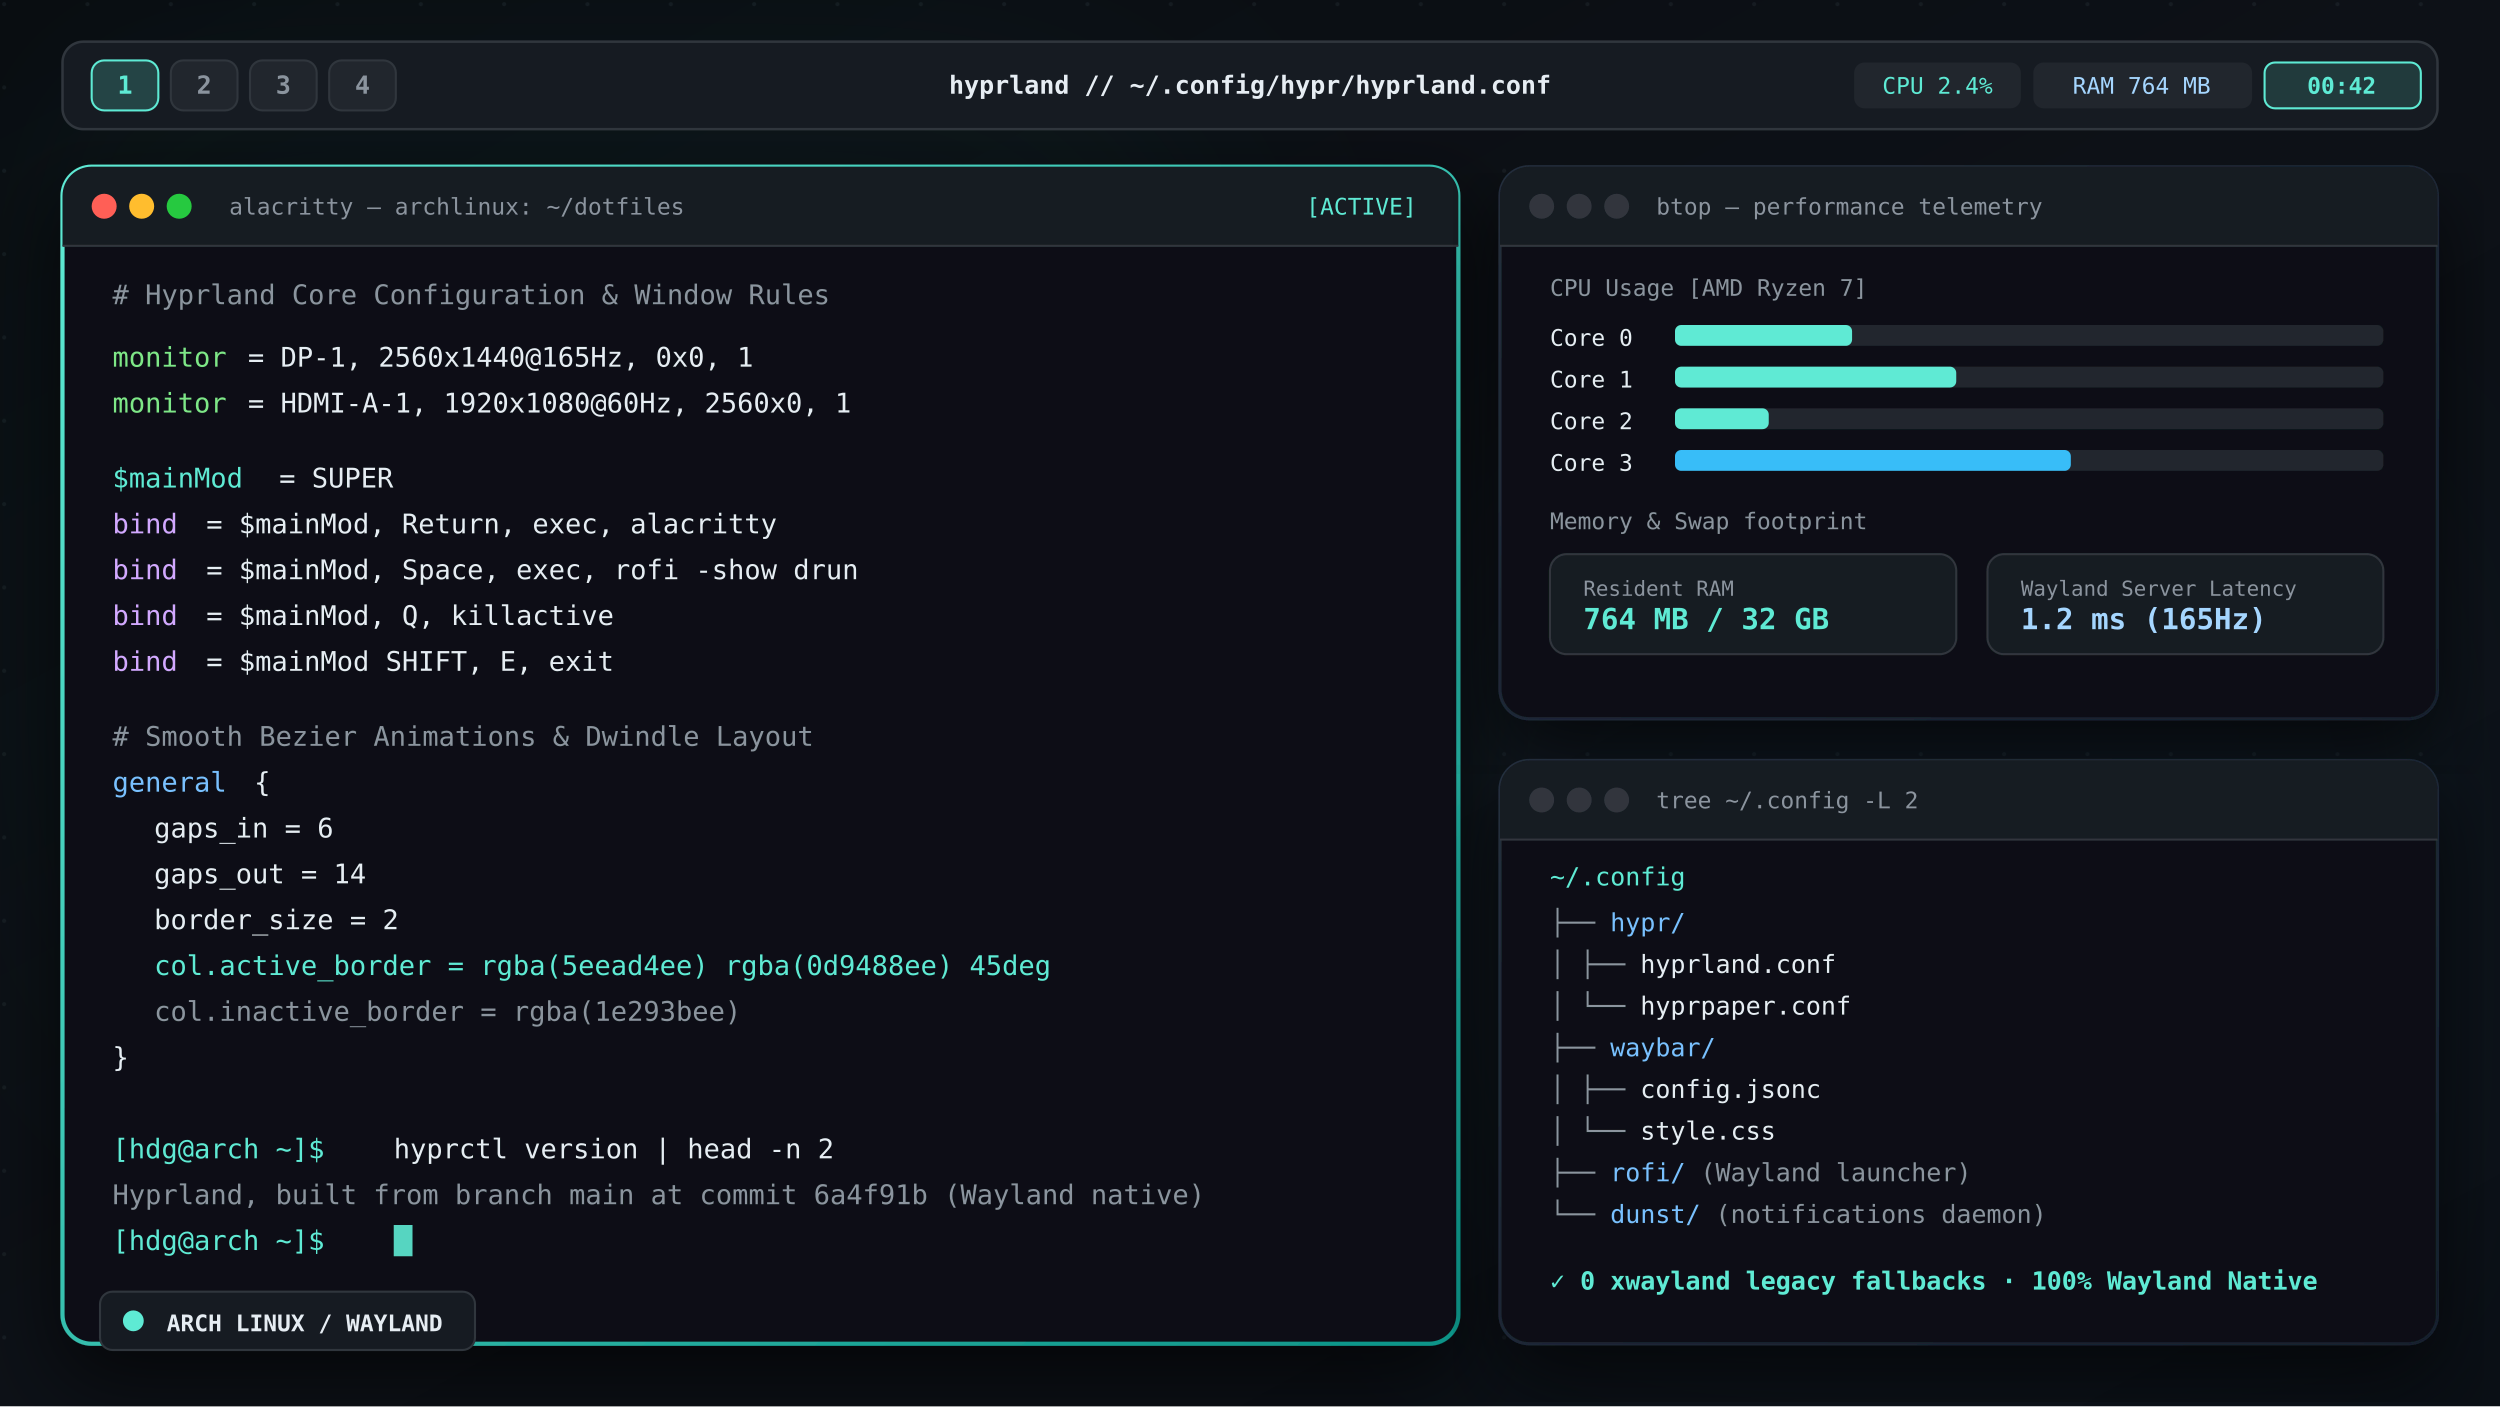
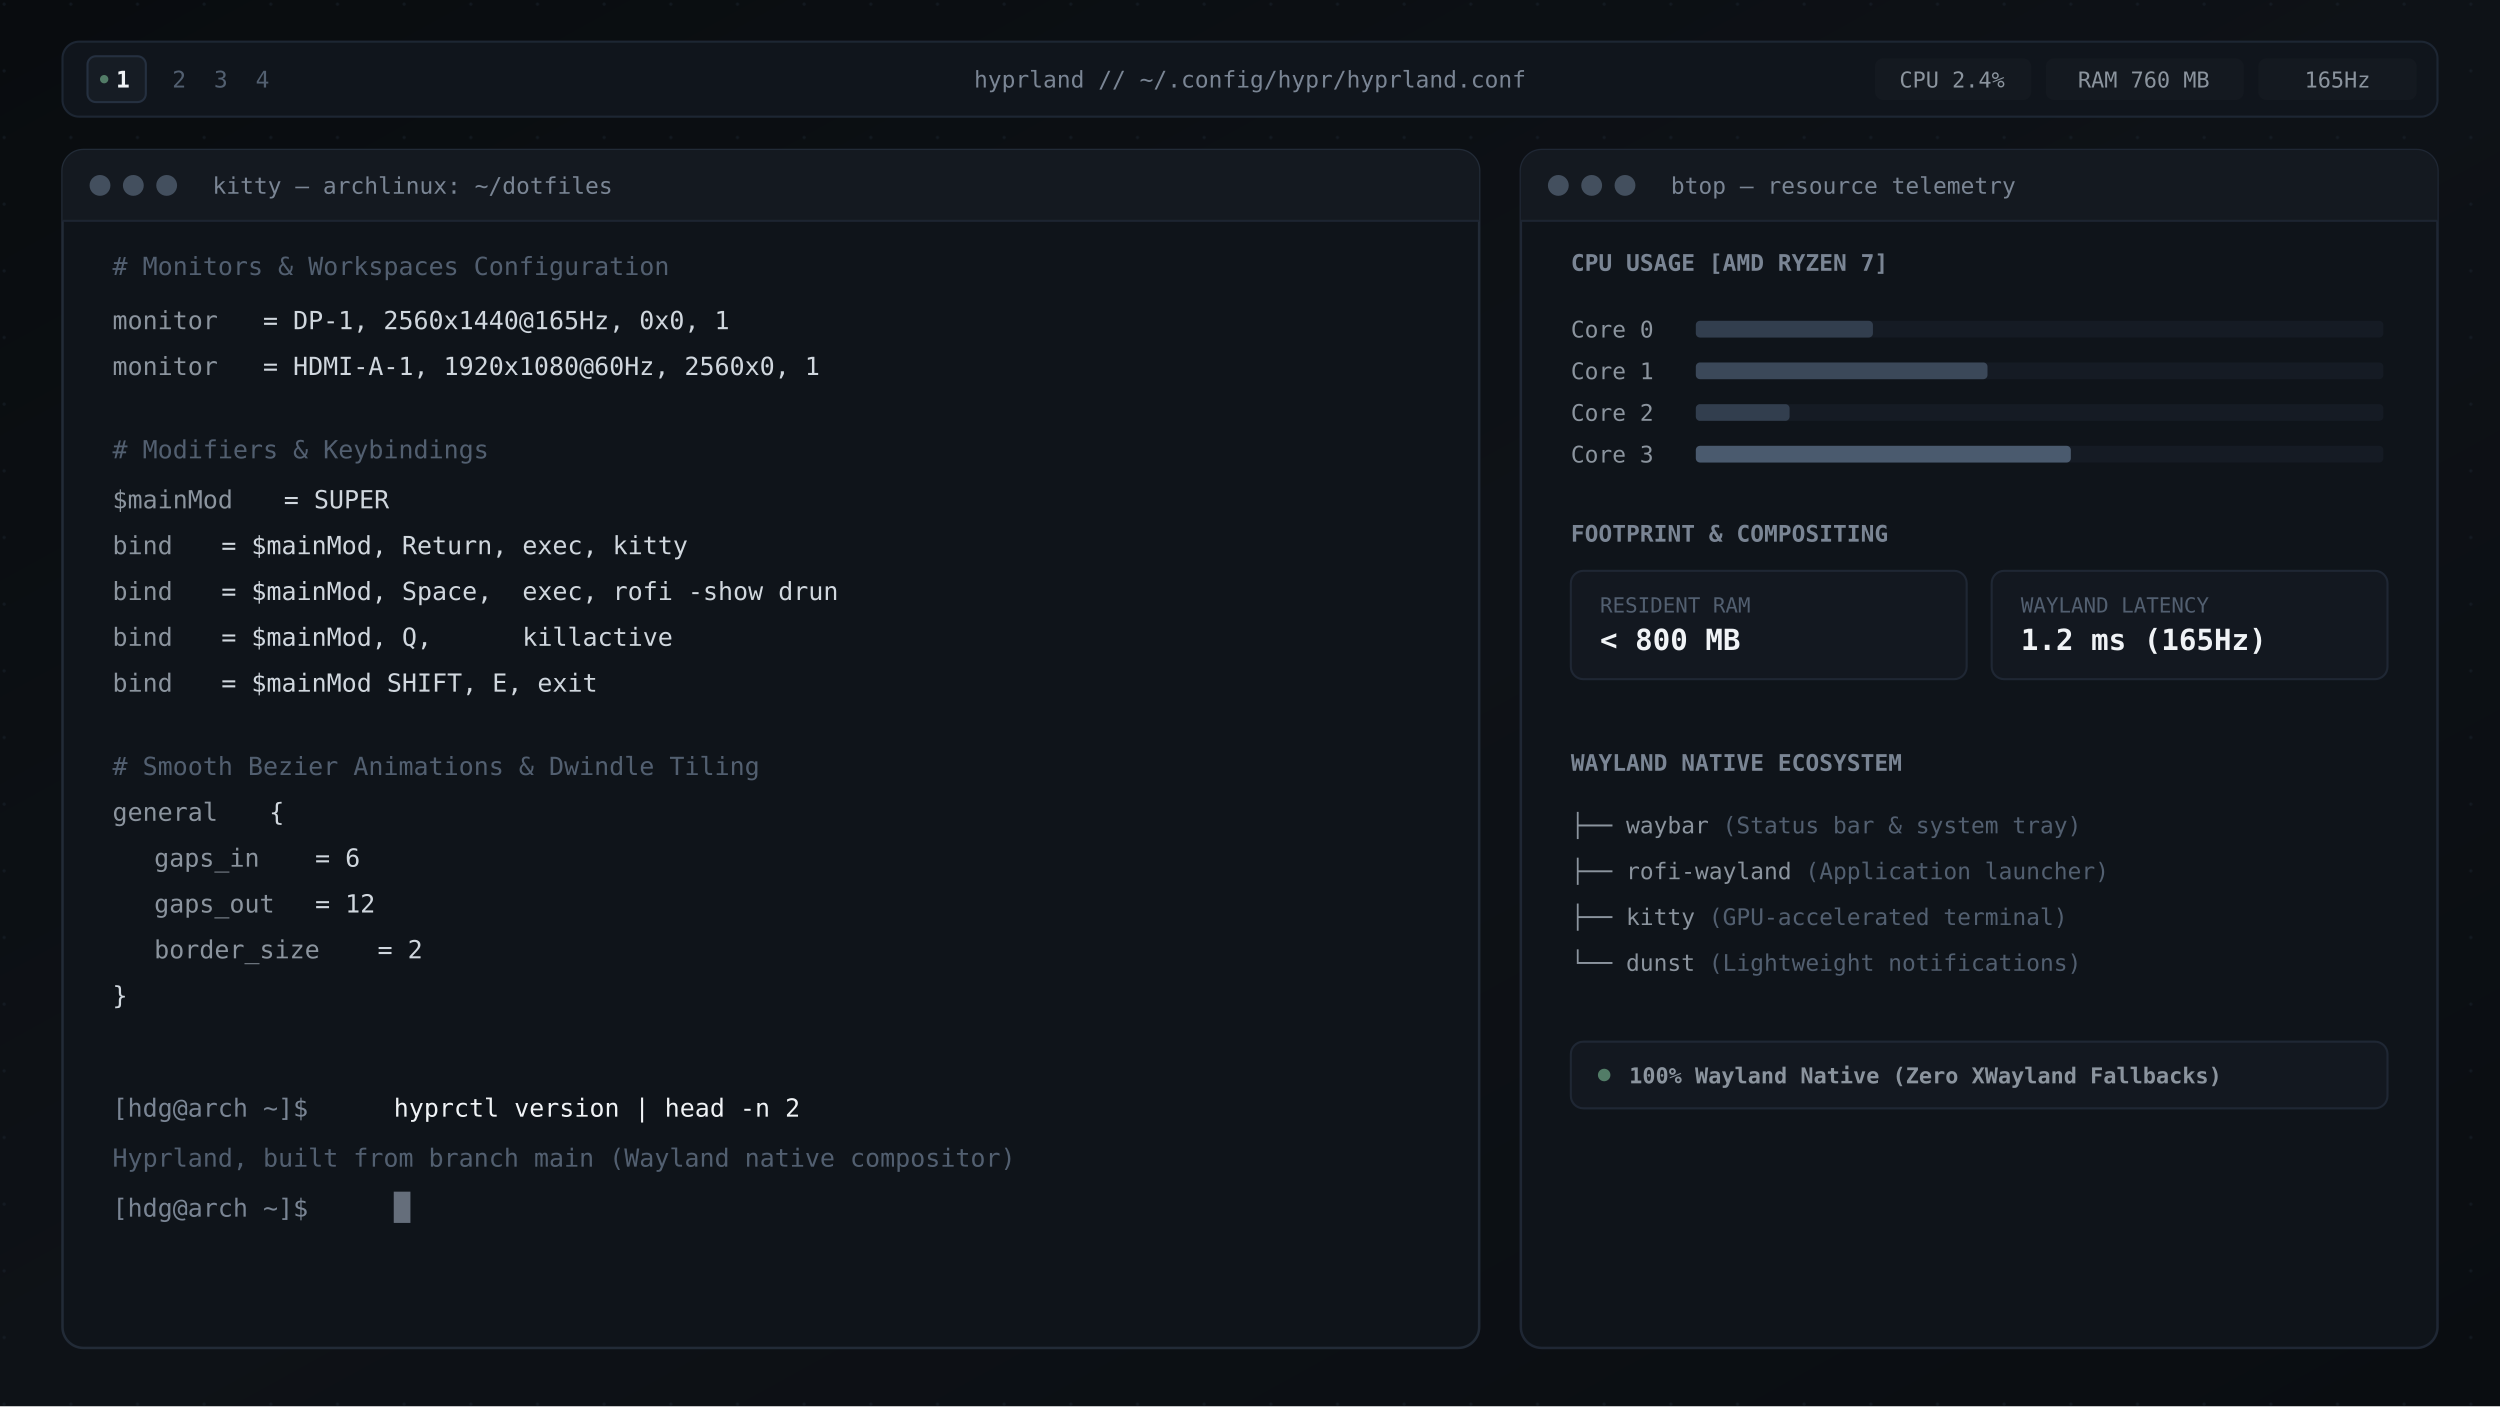
<svg xmlns="http://www.w3.org/2000/svg" viewBox="0 0 1200 675" width="1200" height="675">
  <defs>
-     <linearGradient id="bg-grad" x1="0%" y1="0%" x2="100%" y2="100%">
-       <stop offset="0%" stop-color="#090c10" />
-       <stop offset="50%" stop-color="#0d1117" />
-       <stop offset="100%" stop-color="#0a0e14" />
+     <linearGradient id="hypr-bg" x1="0%" y1="0%" x2="100%" y2="100%">
+       <stop offset="0%" stop-color="#090c0f" />
+       <stop offset="50%" stop-color="#0e1217" />
+       <stop offset="100%" stop-color="#0a0d11" />
    </linearGradient>
-     <linearGradient id="active-border" x1="0%" y1="0%" x2="100%" y2="100%">
-       <stop offset="0%" stop-color="#5eead4" />
-       <stop offset="100%" stop-color="#0d9488" />
-     </linearGradient>
-     <linearGradient id="inactive-border" x1="0%" y1="0%" x2="100%" y2="100%">
-       <stop offset="0%" stop-color="#334155" stop-opacity="0.6" />
-       <stop offset="100%" stop-color="#1e293b" stop-opacity="0.6" />
-     </linearGradient>
-     <filter id="win-shadow" x="-5%" y="-5%" width="110%" height="115%">
-       <feDropShadow dx="0" dy="16" stdDeviation="20" flood-color="#000000" flood-opacity="0.65" />
-     </filter>
-     <pattern id="grid" width="40" height="40" patternUnits="userSpaceOnUse">
-       <circle cx="2" cy="2" r="1" fill="#94a3b8" fill-opacity="0.08" />
+     <pattern id="hypr-grid" width="32" height="32" patternUnits="userSpaceOnUse">
+       <circle cx="2" cy="2" r="0.8" fill="#1f2835" fill-opacity="0.4" />
    </pattern>
  </defs>
-   <rect width="1200" height="675" fill="url(#bg-grad)" />
-   <rect width="1200" height="675" fill="url(#grid)" />
-   <circle cx="280" cy="240" r="320" fill="#14b8a6" opacity="0.05" filter="blur(60px)" />
-   <circle cx="950" cy="450" r="280" fill="#38bdf8" opacity="0.04" filter="blur(60px)" />
+   <rect width="1200" height="675" fill="url(#hypr-bg)" />
+   <rect width="1200" height="675" fill="url(#hypr-grid)" />
  <g id="waybar" transform="translate(30, 20)">
-     <rect width="1140" height="42" rx="10" fill="#161b22" stroke="#30363d" stroke-width="1.2" />
-     <g transform="translate(14, 9)">
-       <rect width="32" height="24" rx="6" fill="#5eead4" fill-opacity="0.2" stroke="#5eead4" stroke-width="1" />
-       <text x="16" y="16" font-family="'JetBrains Mono', monospace" font-size="12" font-weight="700" fill="#5eead4" text-anchor="middle">1</text>
-       <rect x="38" width="32" height="24" rx="6" fill="#21262d" stroke="#30363d" stroke-width="1" />
-       <text x="54" y="16" font-family="'JetBrains Mono', monospace" font-size="12" font-weight="600" fill="#8b949e" text-anchor="middle">2</text>
-       <rect x="76" width="32" height="24" rx="6" fill="#21262d" stroke="#30363d" stroke-width="1" />
-       <text x="92" y="16" font-family="'JetBrains Mono', monospace" font-size="12" font-weight="600" fill="#8b949e" text-anchor="middle">3</text>
-       <rect x="114" width="32" height="24" rx="6" fill="#21262d" stroke="#30363d" stroke-width="1" />
-       <text x="130" y="16" font-family="'JetBrains Mono', monospace" font-size="12" font-weight="600" fill="#8b949e" text-anchor="middle">4</text>
+     <rect width="1140" height="36" rx="8" fill="#10151c" stroke="#1d2633" stroke-width="1" />
+     <g transform="translate(12, 7)">
+       <rect width="28" height="22" rx="4" fill="#161c24" stroke="#253040" stroke-width="1" />
+       <circle cx="8" cy="11" r="2" fill="#527c67" />
+       <text x="17" y="15" font-family="'JetBrains Mono', monospace" font-size="11" font-weight="700" fill="#f0f3f6" text-anchor="middle">1</text>
+       <text x="44" y="15" font-family="'JetBrains Mono', monospace" font-size="11" fill="#525f70" text-anchor="middle">2</text>
+       <text x="64" y="15" font-family="'JetBrains Mono', monospace" font-size="11" fill="#525f70" text-anchor="middle">3</text>
+       <text x="84" y="15" font-family="'JetBrains Mono', monospace" font-size="11" fill="#525f70" text-anchor="middle">4</text>
    </g>
-     <g transform="translate(570, 25)">
-       <text font-family="'JetBrains Mono', monospace" font-size="12" font-weight="600" fill="#e6edf3" text-anchor="middle">
-         hyprland // ~/.config/hypr/hyprland.conf
-       </text>
-     </g>
-     <g transform="translate(860, 10)">
-       <rect x="0" width="80" height="22" rx="5" fill="#21262d" />
-       <text x="40" y="15" font-family="'JetBrains Mono', monospace" font-size="11" fill="#5eead4" text-anchor="middle">CPU 2.4%</text>
-       <rect x="86" width="105" height="22" rx="5" fill="#21262d" />
-       <text x="138" y="15" font-family="'JetBrains Mono', monospace" font-size="11" fill="#a5d6ff" text-anchor="middle">RAM 764 MB</text>
-       <rect x="197" width="75" height="22" rx="5" fill="#5eead4" fill-opacity="0.15" stroke="#5eead4" stroke-width="1" />
-       <text x="234" y="15" font-family="'JetBrains Mono', monospace" font-size="11" font-weight="700" fill="#5eead4" text-anchor="middle">00:42</text>
+     <text x="570" y="22" font-family="'JetBrains Mono', monospace" font-size="11" fill="#7a8594" text-anchor="middle">
+       hyprland // ~/.config/hypr/hyprland.conf
+     </text>
+     <g transform="translate(870, 8)" font-family="'JetBrains Mono', monospace" font-size="10.5">
+       <rect x="0" width="75" height="20" rx="4" fill="#141920" />
+       <text x="37" y="14" fill="#8b949e" text-anchor="middle">CPU 2.4%</text>
+       <rect x="82" width="95" height="20" rx="4" fill="#141920" />
+       <text x="129" y="14" fill="#8b949e" text-anchor="middle">RAM 760 MB</text>
+       <rect x="184" width="76" height="20" rx="4" fill="#141920" />
+       <text x="222" y="14" fill="#8b949e" text-anchor="middle">165Hz</text>
    </g>
  </g>
-   <g id="window-master" transform="translate(30, 80)" filter="url(#win-shadow)">
-     <rect width="670" height="565" rx="14" fill="#0d1117" stroke="url(#active-border)" stroke-width="2" />
-     <path d="M 0 14 C 0 6.268 6.268 0 14 0 L 656 0 C 663.732 0 670 6.268 670 14 L 670 38 L 0 38 Z" fill="#161b22" />
-     <line x1="0" y1="38" x2="670" y2="38" stroke="#30363d" stroke-width="1" />
-     <circle cx="20" cy="19" r="6" fill="#ff5f56" />
-     <circle cx="38" cy="19" r="6" fill="#ffbd2e" />
-     <circle cx="56" cy="19" r="6" fill="#27c93f" />
-     <text x="80" y="23" font-family="'JetBrains Mono', monospace" font-size="11" fill="#8b949e">alacritty — archlinux: ~/dotfiles</text>
-     <text x="650" y="23" font-family="'JetBrains Mono', monospace" font-size="11" fill="#5eead4" text-anchor="end">[ACTIVE]</text>
-     <g transform="translate(24, 66)" font-family="'JetBrains Mono', 'Fira Code', monospace" font-size="13">
-       <text y="0" fill="#8b949e"># Hyprland Core Configuration &amp; Window Rules</text>
-       <text y="30" fill="#7ee787">monitor</text>
-       <text x="65" y="30" fill="#e6edf3">= DP-1, 2560x1440@165Hz, 0x0, 1</text>
-       <text y="52" fill="#7ee787">monitor</text>
-       <text x="65" y="52" fill="#e6edf3">= HDMI-A-1, 1920x1080@60Hz, 2560x0, 1</text>
-       <text y="88" fill="#5eead4">$mainMod</text>
-       <text x="80" y="88" fill="#e6edf3">= SUPER</text>
-       <text y="110" fill="#d2a8ff">bind</text>
-       <text x="45" y="110" fill="#e6edf3">= $mainMod, Return, exec, alacritty</text>
-       <text y="132" fill="#d2a8ff">bind</text>
-       <text x="45" y="132" fill="#e6edf3">= $mainMod, Space,  exec, rofi -show drun</text>
-       <text y="154" fill="#d2a8ff">bind</text>
-       <text x="45" y="154" fill="#e6edf3">= $mainMod, Q,      killactive</text>
-       <text y="176" fill="#d2a8ff">bind</text>
-       <text x="45" y="176" fill="#e6edf3">= $mainMod SHIFT, E, exit</text>
-       <text y="212" fill="#8b949e"># Smooth Bezier Animations &amp; Dwindle Layout</text>
-       <text y="234" fill="#79c0ff">general</text>
-       <text x="68" y="234" fill="#e6edf3">{</text>
-       <text x="20" y="256" fill="#e6edf3">gaps_in = 6</text>
-       <text x="20" y="278" fill="#e6edf3">gaps_out = 14</text>
-       <text x="20" y="300" fill="#e6edf3">border_size = 2</text>
-       <text x="20" y="322" fill="#5eead4">col.active_border = rgba(5eead4ee) rgba(0d9488ee) 45deg</text>
-       <text x="20" y="344" fill="#8b949e">col.inactive_border = rgba(1e293bee)</text>
-       <text y="366" fill="#e6edf3">}</text>
-       <text y="410" fill="#5eead4">[hdg@arch ~]$</text>
-       <text x="135" y="410" fill="#e6edf3">hyprctl version | head -n 2</text>
-       <text y="432" fill="#8b949e">Hyprland, built from branch main at commit 6a4f91b (Wayland native)</text>
-       <text y="454" fill="#5eead4">[hdg@arch ~]$</text>
-       <rect x="135" y="442" width="9" height="15" fill="#5eead4" opacity="0.9" />
+   <g id="window-master" transform="translate(30, 72)">
+     <rect width="680" height="575" rx="10" fill="#0f141a" stroke="#222b37" stroke-width="1.2" />
+     <path d="M 0 10 C 0 4.477 4.477 0 10 0 L 670 0 C 675.523 0 680 4.477 680 10 L 680 34 L 0 34 Z" fill="#141920" />
+     <line x1="0" y1="34" x2="680" y2="34" stroke="#1d2531" stroke-width="1" />
+     <circle cx="18" cy="17" r="5" fill="#434f5e" />
+     <circle cx="34" cy="17" r="5" fill="#434f5e" />
+     <circle cx="50" cy="17" r="5" fill="#434f5e" />
+     <text x="72" y="21" font-family="'JetBrains Mono', monospace" font-size="11" fill="#7a8594">kitty — archlinux: ~/dotfiles</text>
+     <g transform="translate(24, 60)" font-family="'JetBrains Mono', monospace" font-size="12" xml:space="preserve">
+       <text y="0" fill="#525f70"># Monitors &amp; Workspaces Configuration</text>
+       <text y="26" fill="#8b949e">monitor</text>
+       <text x="65" y="26" fill="#d0d7de"> = DP-1, 2560x1440@165Hz, 0x0, 1</text>
+       <text y="48" fill="#8b949e">monitor</text>
+       <text x="65" y="48" fill="#d0d7de"> = HDMI-A-1, 1920x1080@60Hz, 2560x0, 1</text>
+       <text y="88" fill="#525f70"># Modifiers &amp; Keybindings</text>
+       <text y="112" fill="#8b949e">$mainMod</text>
+       <text x="75" y="112" fill="#d0d7de"> = SUPER</text>
+       <text y="134" fill="#8b949e">bind</text>
+       <text x="45" y="134" fill="#d0d7de"> = $mainMod, Return, exec, kitty</text>
+       <text y="156" fill="#8b949e">bind</text>
+       <text x="45" y="156" fill="#d0d7de"> = $mainMod, Space,  exec, rofi -show drun</text>
+       <text y="178" fill="#8b949e">bind</text>
+       <text x="45" y="178" fill="#d0d7de"> = $mainMod, Q,      killactive</text>
+       <text y="200" fill="#8b949e">bind</text>
+       <text x="45" y="200" fill="#d0d7de"> = $mainMod SHIFT, E, exit</text>
+       <text y="240" fill="#525f70"># Smooth Bezier Animations &amp; Dwindle Tiling</text>
+       <text y="262" fill="#8b949e">general</text>
+       <text x="68" y="262" fill="#d0d7de"> {</text>
+       <text x="20" y="284" fill="#8b949e">gaps_in</text>
+       <text x="90" y="284" fill="#d0d7de"> = 6</text>
+       <text x="20" y="306" fill="#8b949e">gaps_out</text>
+       <text x="90" y="306" fill="#d0d7de"> = 12</text>
+       <text x="20" y="328" fill="#8b949e">border_size</text>
+       <text x="120" y="328" fill="#d0d7de"> = 2</text>
+       <text y="350" fill="#d0d7de">}</text>
+       <text y="404" fill="#7a8594">[hdg@arch ~]$</text>
+       <text x="135" y="404" fill="#f0f3f6">hyprctl version | head -n 2</text>
+       <text y="428" fill="#525f70">Hyprland, built from branch main (Wayland native compositor)</text>
+       <text y="452" fill="#7a8594">[hdg@arch ~]$</text>
+       <rect x="135" y="440" width="8" height="15" fill="#7a8594" opacity="0.8" />
    </g>
  </g>
-   <g id="window-top-right" transform="translate(720, 80)" filter="url(#win-shadow)">
-     <rect width="450" height="265" rx="14" fill="#0d1117" stroke="url(#inactive-border)" stroke-width="1.5" />
-     <path d="M 0 14 C 0 6.268 6.268 0 14 0 L 436 0 C 443.732 0 450 6.268 450 14 L 450 38 L 0 38 Z" fill="#161b22" />
-     <line x1="0" y1="38" x2="450" y2="38" stroke="#30363d" stroke-width="1" />
-     <circle cx="20" cy="19" r="6" fill="#30363d" />
-     <circle cx="38" cy="19" r="6" fill="#30363d" />
-     <circle cx="56" cy="19" r="6" fill="#30363d" />
-     <text x="75" y="23" font-family="'JetBrains Mono', monospace" font-size="11" fill="#8b949e">btop — performance telemetry</text>
-     <g transform="translate(24, 62)" font-family="'JetBrains Mono', monospace" font-size="11">
-       <text y="0" fill="#8b949e">CPU Usage [AMD Ryzen 7]</text>
-       <text y="24" fill="#e6edf3">Core 0</text>
-       <rect x="60" y="14" width="340" height="10" rx="3" fill="#21262d" />
-       <rect x="60" y="14" width="85" height="10" rx="3" fill="#5eead4" />
-       <text y="44" fill="#e6edf3">Core 1</text>
-       <rect x="60" y="34" width="340" height="10" rx="3" fill="#21262d" />
-       <rect x="60" y="34" width="135" height="10" rx="3" fill="#5eead4" />
-       <text y="64" fill="#e6edf3">Core 2</text>
-       <rect x="60" y="54" width="340" height="10" rx="3" fill="#21262d" />
-       <rect x="60" y="54" width="45" height="10" rx="3" fill="#5eead4" />
-       <text y="84" fill="#e6edf3">Core 3</text>
-       <rect x="60" y="74" width="340" height="10" rx="3" fill="#21262d" />
-       <rect x="60" y="74" width="190" height="10" rx="3" fill="#38bdf8" />
-       <g transform="translate(0, 112)">
-         <text y="0" fill="#8b949e">Memory &amp; Swap footprint</text>
-         <rect y="12" width="195" height="48" rx="8" fill="#161b22" stroke="#30363d" stroke-width="1" />
-         <text x="16" y="32" font-size="10" fill="#8b949e">Resident RAM</text>
-         <text x="16" y="48" font-size="14" font-weight="700" fill="#5eead4">764 MB / 32 GB</text>
-         <rect x="210" y="12" width="190" height="48" rx="8" fill="#161b22" stroke="#30363d" stroke-width="1" />
-         <text x="226" y="32" font-size="10" fill="#8b949e">Wayland Server Latency</text>
-         <text x="226" y="48" font-size="14" font-weight="700" fill="#a5d6ff">1.2 ms (165Hz)</text>
+   <g id="window-telemetry" transform="translate(730, 72)">
+     <rect width="440" height="575" rx="10" fill="#0f141a" stroke="#1f2734" stroke-width="1.2" />
+     <path d="M 0 10 C 0 4.477 4.477 0 10 0 L 430 0 C 435.523 0 440 4.477 440 10 L 440 34 L 0 34 Z" fill="#141920" />
+     <line x1="0" y1="34" x2="440" y2="34" stroke="#1d2531" stroke-width="1" />
+     <circle cx="18" cy="17" r="5" fill="#434f5e" />
+     <circle cx="34" cy="17" r="5" fill="#434f5e" />
+     <circle cx="50" cy="17" r="5" fill="#434f5e" />
+     <text x="72" y="21" font-family="'JetBrains Mono', monospace" font-size="11" fill="#7a8594">btop — resource telemetry</text>
+     <g transform="translate(24, 58)" font-family="'JetBrains Mono', monospace">
+       <text y="0" font-size="11" font-weight="700" fill="#7a8594">CPU USAGE [AMD RYZEN 7]</text>
+       <g transform="translate(0, 16)" font-size="11">
+         <text y="16" fill="#8b949e">Core 0</text>
+         <rect x="60" y="8" width="330" height="8" rx="2" fill="#151b24" />
+         <rect x="60" y="8" width="85" height="8" rx="2" fill="#323e4e" />
+         <text y="36" fill="#8b949e">Core 1</text>
+         <rect x="60" y="28" width="330" height="8" rx="2" fill="#151b24" />
+         <rect x="60" y="28" width="140" height="8" rx="2" fill="#3b4859" />
+         <text y="56" fill="#8b949e">Core 2</text>
+         <rect x="60" y="48" width="330" height="8" rx="2" fill="#151b24" />
+         <rect x="60" y="48" width="45" height="8" rx="2" fill="#323e4e" />
+         <text y="76" fill="#8b949e">Core 3</text>
+         <rect x="60" y="68" width="330" height="8" rx="2" fill="#151b24" />
+         <rect x="60" y="68" width="180" height="8" rx="2" fill="#4a5a6e" />
+       </g>
+       <g transform="translate(0, 130)">
+         <text y="0" font-size="11" font-weight="700" fill="#7a8594">FOOTPRINT &amp; COMPOSITING</text>
+         <rect y="14" width="190" height="52" rx="6" fill="#131820" stroke="#1f2734" stroke-width="1" />
+         <text x="14" y="34" font-size="10" fill="#525f70">RESIDENT RAM</text>
+         <text x="14" y="52" font-size="14" font-weight="700" fill="#f0f3f6">&lt; 800 MB</text>
+         <rect x="202" y="14" width="190" height="52" rx="6" fill="#131820" stroke="#1f2734" stroke-width="1" />
+         <text x="14" y="34" transform="translate(202, 0)" font-size="10" fill="#525f70">WAYLAND LATENCY</text>
+         <text x="14" y="52" transform="translate(202, 0)" font-size="14" font-weight="700" fill="#f0f3f6">1.2 ms (165Hz)</text>
+       </g>
+       <g transform="translate(0, 240)">
+         <text y="0" font-size="11" font-weight="700" fill="#7a8594">WAYLAND NATIVE ECOSYSTEM</text>
+         <g transform="translate(0, 16)" font-size="11" fill="#8b949e">
+           <text y="14">├── waybar        <tspan fill="#525f70">(Status bar &amp; system tray)</tspan>
+           </text>
+           <text y="36">├── rofi-wayland  <tspan fill="#525f70">(Application launcher)</tspan>
+           </text>
+           <text y="58">├── kitty         <tspan fill="#525f70">(GPU-accelerated terminal)</tspan>
+           </text>
+           <text y="80">└── dunst         <tspan fill="#525f70">(Lightweight notifications)</tspan>
+           </text>
+         </g>
+         <g transform="translate(0, 130)">
+           <rect width="392" height="32" rx="6" fill="#131820" stroke="#1f2734" stroke-width="1" />
+           <circle cx="16" cy="16" r="3" fill="#527c67" />
+           <text x="28" y="20" font-size="10.5" font-weight="600" fill="#8b949e">100% Wayland Native (Zero XWayland Fallbacks)</text>
+         </g>
      </g>
    </g>
  </g>
-   <g id="window-bottom-right" transform="translate(720, 365)" filter="url(#win-shadow)">
-     <rect width="450" height="280" rx="14" fill="#0d1117" stroke="url(#inactive-border)" stroke-width="1.5" />
-     <path d="M 0 14 C 0 6.268 6.268 0 14 0 L 436 0 C 443.732 0 450 6.268 450 14 L 450 38 L 0 38 Z" fill="#161b22" />
-     <line x1="0" y1="38" x2="450" y2="38" stroke="#30363d" stroke-width="1" />
-     <circle cx="20" cy="19" r="6" fill="#30363d" />
-     <circle cx="38" cy="19" r="6" fill="#30363d" />
-     <circle cx="56" cy="19" r="6" fill="#30363d" />
-     <text x="75" y="23" font-family="'JetBrains Mono', monospace" font-size="11" fill="#8b949e">tree ~/.config -L 2</text>
-     <g transform="translate(24, 60)" font-family="'JetBrains Mono', monospace" font-size="12" fill="#e6edf3">
-       <text y="0" fill="#5eead4">~/.config</text>
-       <text y="22" fill="#8b949e">├── <tspan fill="#79c0ff">hypr/</tspan>
-       </text>
-       <text y="42" fill="#8b949e">│   ├── <tspan fill="#e6edf3">hyprland.conf</tspan>
-       </text>
-       <text y="62" fill="#8b949e">│   └── <tspan fill="#e6edf3">hyprpaper.conf</tspan>
-       </text>
-       <text y="82" fill="#8b949e">├── <tspan fill="#79c0ff">waybar/</tspan>
-       </text>
-       <text y="102" fill="#8b949e">│   ├── <tspan fill="#e6edf3">config.jsonc</tspan>
-       </text>
-       <text y="122" fill="#8b949e">│   └── <tspan fill="#e6edf3">style.css</tspan>
-       </text>
-       <text y="142" fill="#8b949e">├── <tspan fill="#79c0ff">rofi/</tspan>
-         <tspan fill="#8b949e">(Wayland launcher)</tspan>
-       </text>
-       <text y="162" fill="#8b949e">└── <tspan fill="#79c0ff">dunst/</tspan>
-         <tspan fill="#8b949e">(notifications daemon)</tspan>
-       </text>
-       <text y="194" fill="#5eead4" font-weight="600">✓ 0 xwayland legacy fallbacks · 100% Wayland Native</text>
-     </g>
-   </g>
-   <g transform="translate(48, 620)">
-     <rect width="180" height="28" rx="6" fill="#161b22" stroke="#30363d" stroke-width="1" />
-     <circle cx="16" cy="14" r="5" fill="#5eead4" />
-     <text x="32" y="19" font-family="'JetBrains Mono', monospace" font-size="11" font-weight="700" fill="#e6edf3">ARCH LINUX / WAYLAND</text>
-   </g>
</svg>
